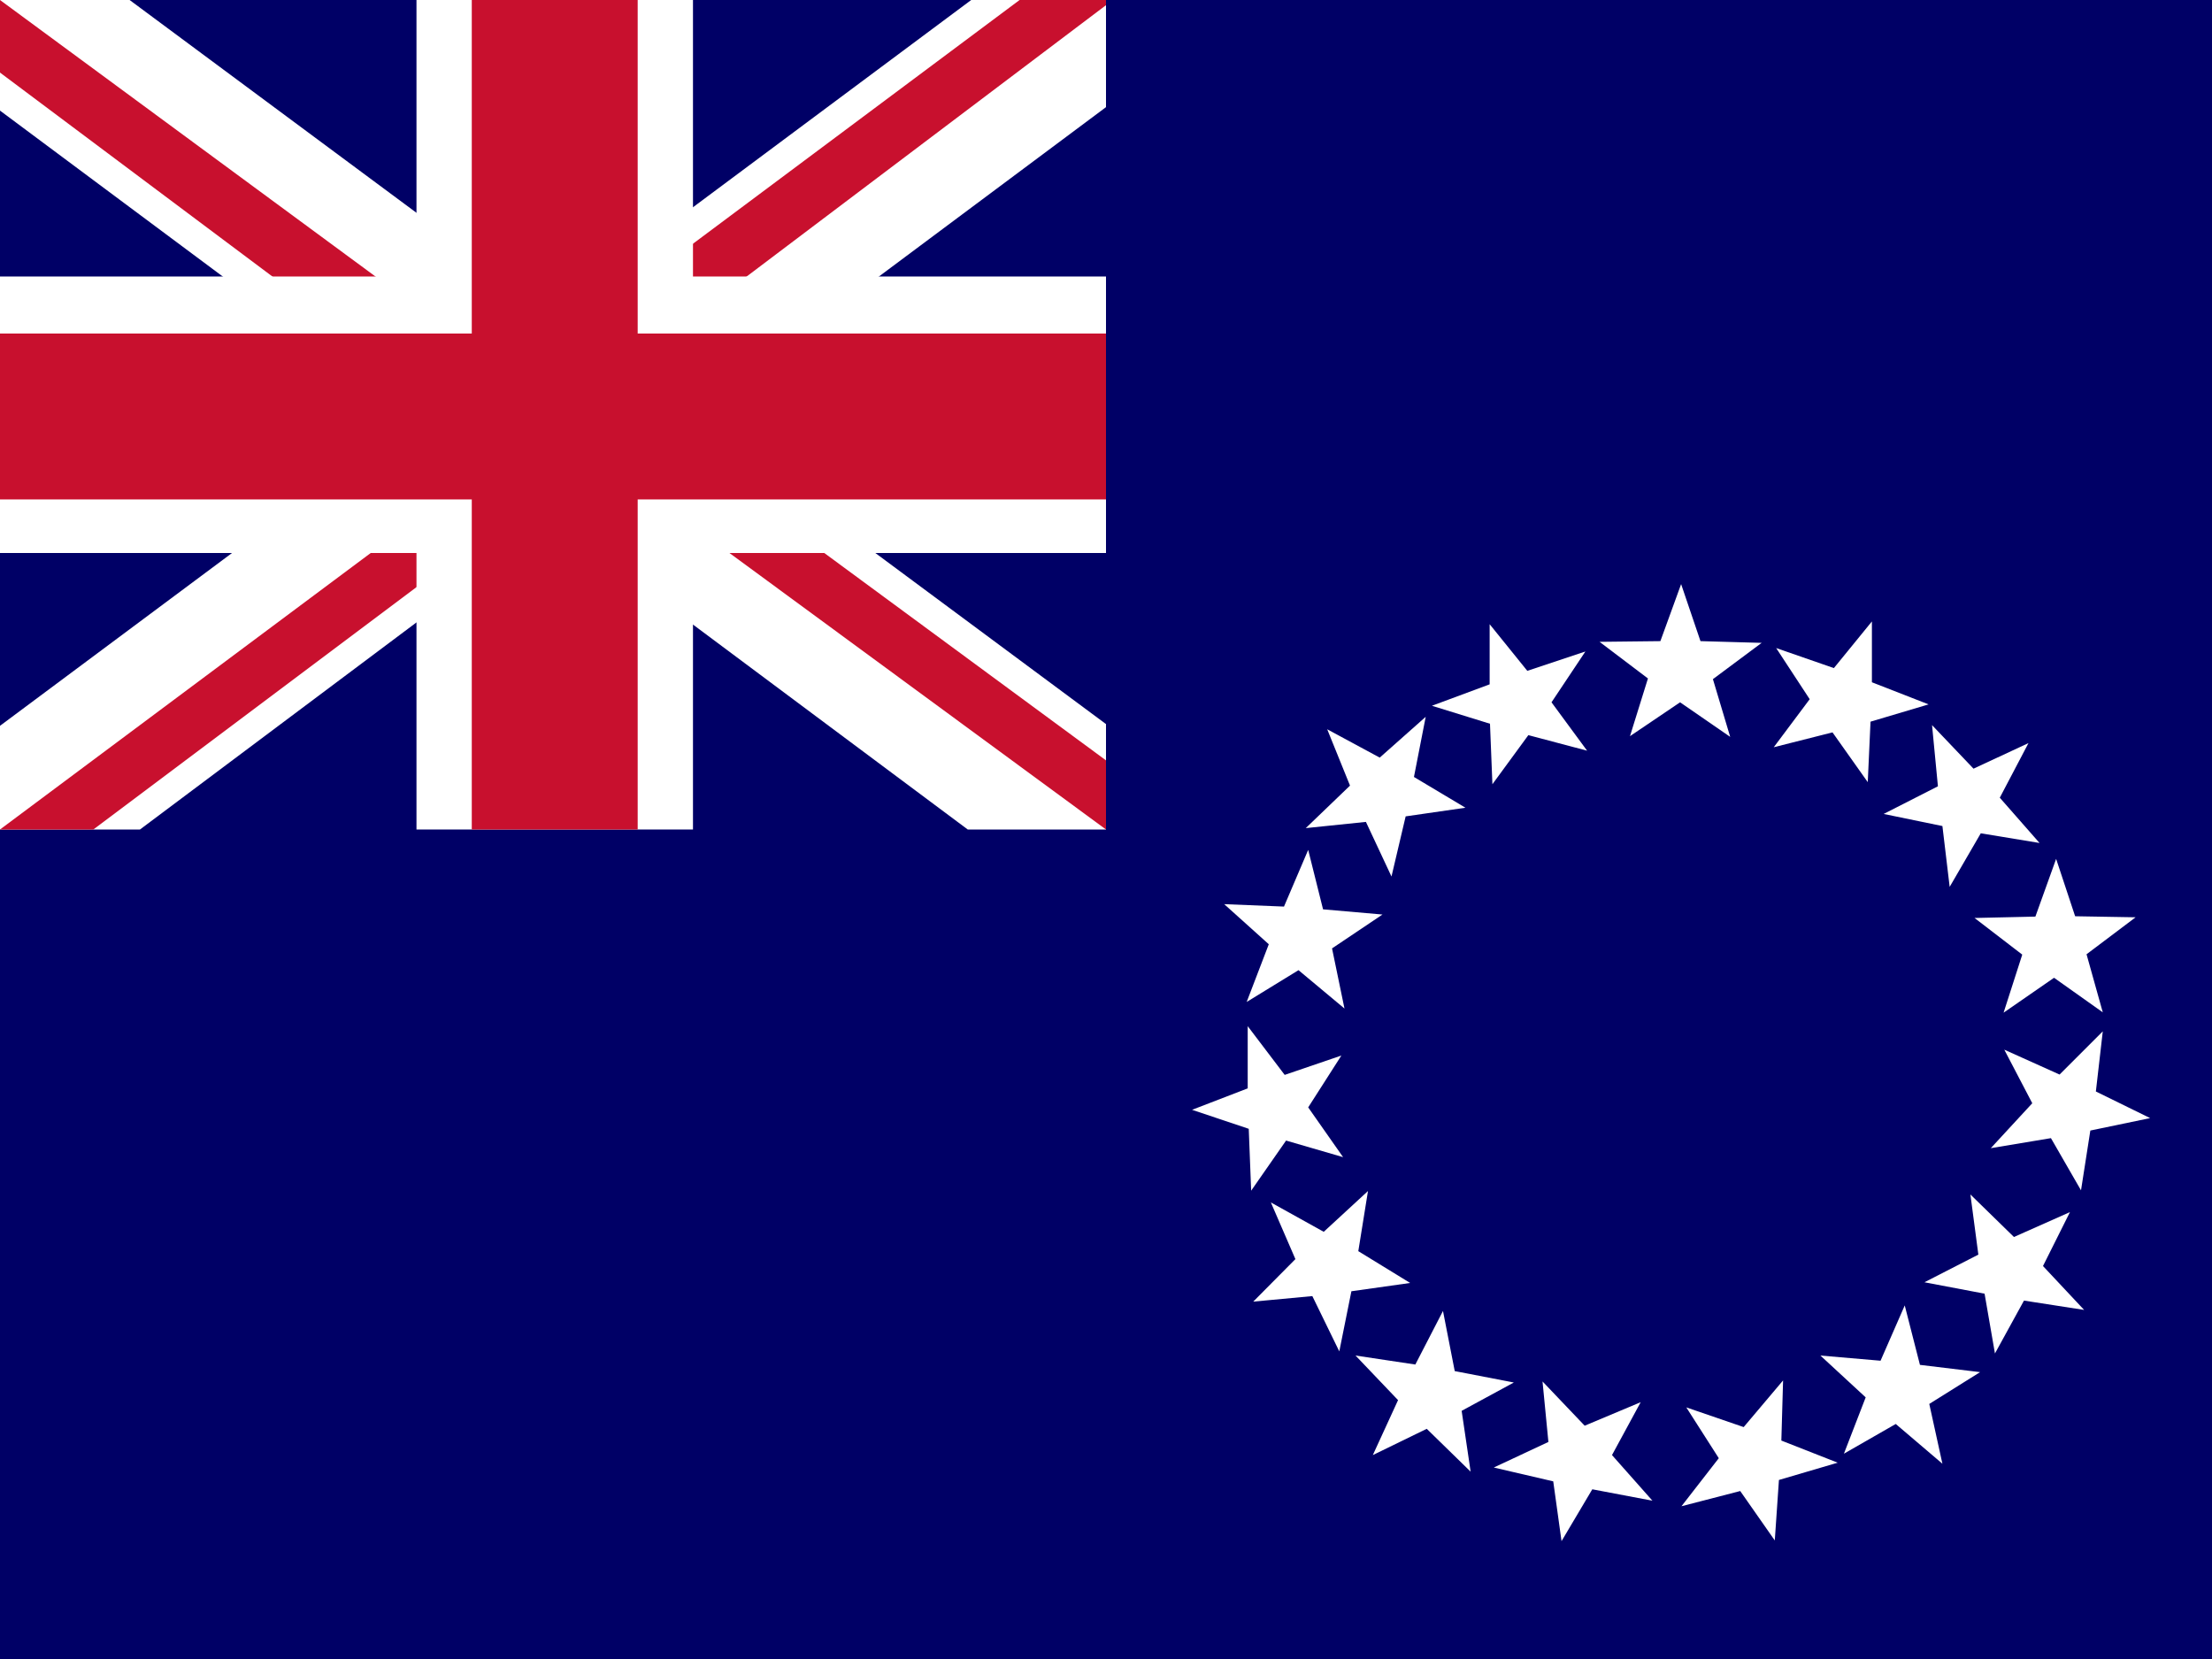
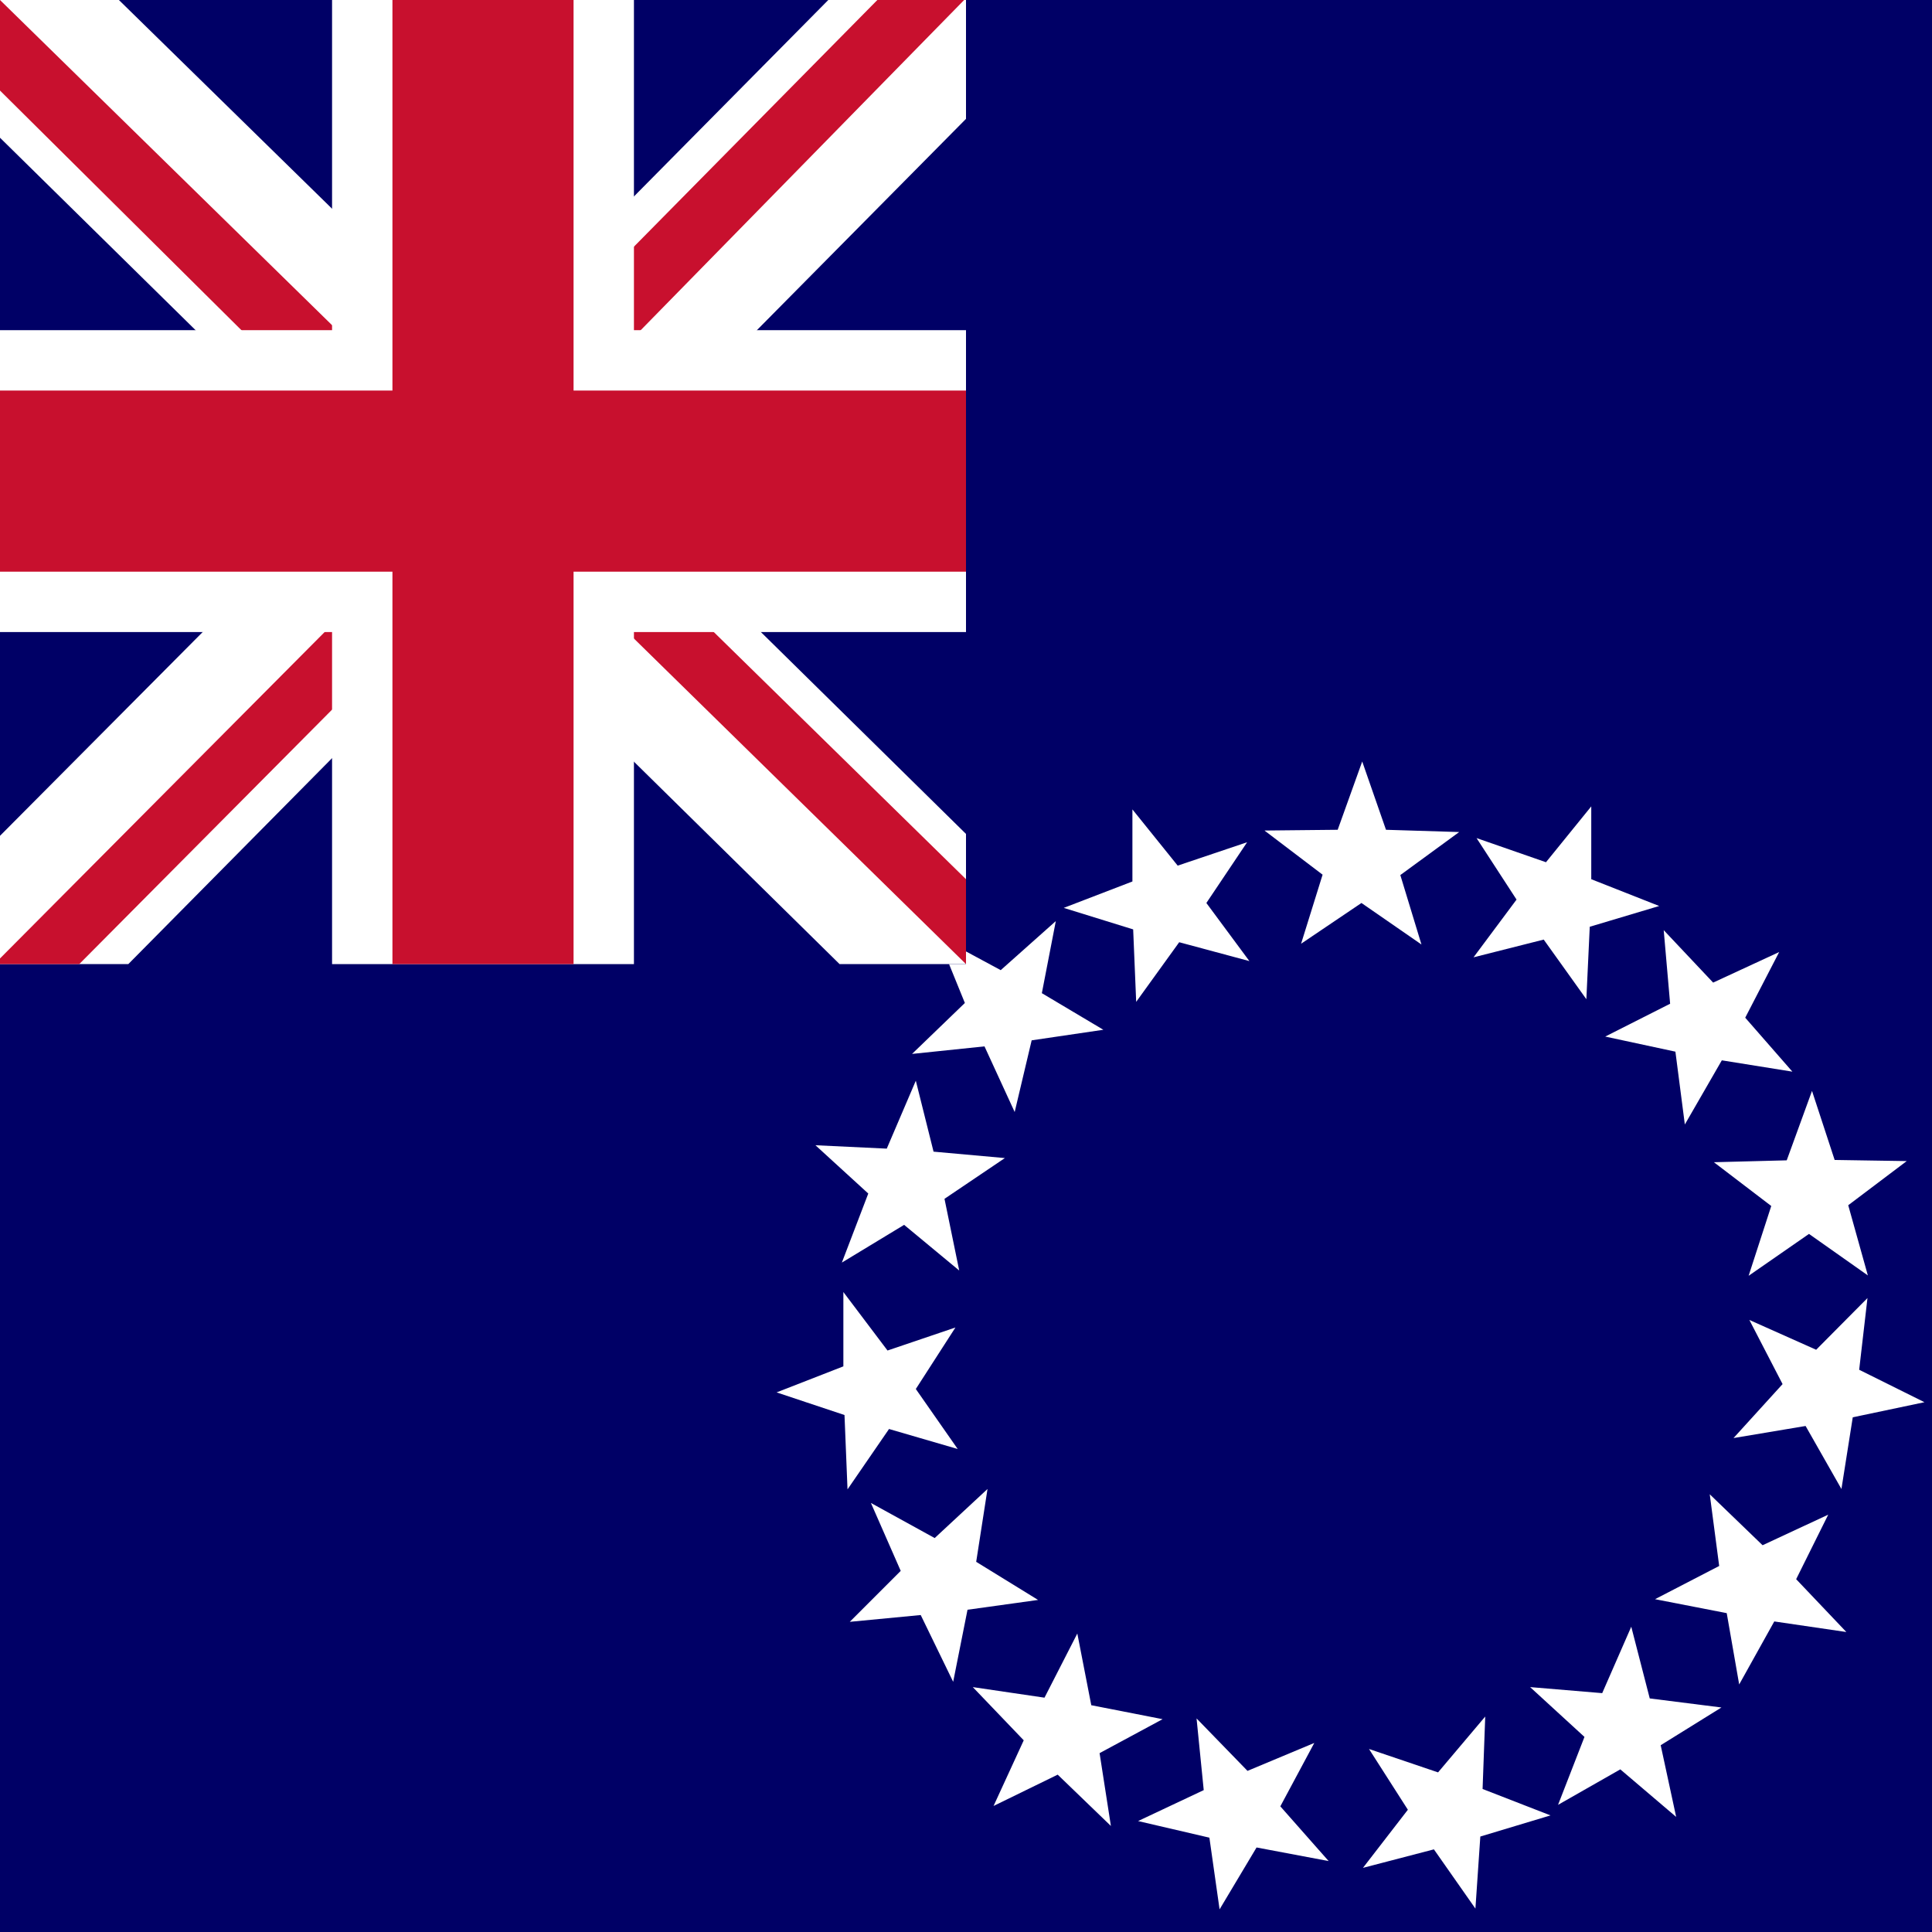
- <svg xmlns="http://www.w3.org/2000/svg" id="flag-icons-ck" viewBox="0 0 640 480">
-   <path id="path628" fill="#006" d="M0 0h640v480H0z" />
-   <path id="path638" fill="#fff" fill-rule="evenodd" d="m471.6 213 5.2-16.7-14-10.6 17.6-.2 6-16.5 5.6 16.5 17.7.5-14.1 10.5 5 16.7-14.5-10m27.1 13 10.4-13.9-9.7-14.8 16.7 5.8 11-13.5v17.6l16.4 6.4-16.8 5-.8 17.5-10.2-14.4m-98.4 15-.7-17.5-16.8-5.2L431 198v-17.4l10.9 13.5 16.8-5.6-9.8 14.7 10.3 14-17-4.5m-39.6 40.9-7.4-15.8-17.4 1.8 12.8-12.3L384 211l15.2 8.2 13.3-11.8-3.4 17.4 14.9 8.9-17.3 2.5M389 291.8l-13.3-11.1-15 9.2 6.4-16.7-12.9-11.6 17.3.7 7-16.4 4.3 17.2 17.2 1.5-14.6 9.8m3.2 60.4-16.5-4.8-10.1 14.5-.7-17.9-16.4-5.5 16.1-6.2v-18l10.7 14.1 16.4-5.6-9.6 15m29.5 50.8-17 2.4-3.5 17.4-7.8-16-17.1 1.6 12.2-12.3-7.1-16.4 15.3 8.5 12.8-11.8L393 362m45 38-15.1 8.2 2.6 17.6-12.7-12.4-15.6 7.6 7.3-15.9-12.3-12.9 17.3 2.6 8-15.5 3.4 17.4m53.8 9-8.3 15.3 11.7 13.2-17.4-3.3-8.9 15-2.4-17.3-17.2-4 15.8-7.4-1.7-17.5 12.2 12.8m57.4-13.1-.5 17.4 16.3 6.4-17 5-1.2 17.5-10-14.3-17 4.4 10.8-13.9-9.4-14.7 16.6 5.7M559 209.8l12 12.6 15.9-7.4-8.3 15.8 11.5 13.1-17-2.8-9 15.5L562 239l-17-3.5 15.7-8m34.2 21 5.5 16.6 17.5.3-14.2 10.7 4.7 16.8-14.1-10-14.6 10.1 5.4-16.8-13.8-10.6 17.6-.4m19.5 33.2-2 17.4 15.7 7.7-17.3 3.6-2.7 17.3-8.7-15.1-17.4 2.9 12-13-8.1-15.5 16 7.2m3 39.8-7.8 15.6L603 379l-17.4-2.7-8.4 15.3-3-17.3-17.4-3.3 15.6-8-2.3-17.4 12.6 12.3m-9.8 39.1-14.7 9.2 3.8 17.3-13.5-11.5-15 8.6 6.3-16.3-13.1-12.1 17.4 1.5 7-16 4.4 17.2" />
-   <path id="path1423" fill="#006" stroke-width=".5" d="M0 0h320v240H0z" />
-   <path id="path1425" fill="#fff" stroke-width=".5" d="m37.5 0 122 90.5L281 0h39v31l-120 89.5 120 89V240h-40l-120-89.5L40.5 240H0v-30l119.5-89L0 32V0z" />
-   <path id="path1427" fill="#c8102e" stroke-width=".5" d="M212 140.5 320 220v20l-135.5-99.5zm-92 10 3 17.5-96 72H0zM320 0v1.5l-124.5 94 1-22L295 0zM0 0l119.5 88h-30L0 21z" />
-   <path id="path1429" fill="#fff" stroke-width=".5" d="M120.5 0v240h80V0zM0 80v80h320V80z" />
-   <path id="path1431" fill="#c8102e" stroke-width=".5" d="M0 96.5v48h320v-48zM136.5 0v240h48V0z" />
+ <svg xmlns="http://www.w3.org/2000/svg" width="512" height="512" viewBox="0 0 512 512" fill="none">
+   <g clip-path="url(#clip0_7463_133870)">
+     <path d="M0 0H512V512H0V0Z" fill="#000066" />
+     <path fill-rule="evenodd" clip-rule="evenodd" d="M344.801 250.1L350.501 231.8L335.101 220.1L354.501 219.9L361.001 201.8L367.301 219.9L386.701 220.5L371.101 231.9L376.701 250.3L360.801 239.3L344.801 250.1ZM390.501 253.7L401.901 238.4L391.301 222.1L409.701 228.5L421.701 213.7V233L439.701 240.1L421.301 245.6L420.401 264.8L409.101 249L390.501 253.7ZM301.101 265.5L300.301 246.3L281.901 240.6L300.101 233.6V214.5L312.101 229.4L330.501 223.2L319.701 239.3L331.101 254.7L312.501 249.7L301.101 265.5ZM268.901 294.7L260.901 277.3L241.701 279.3L255.701 265.8L248.501 248.1L265.201 257.1L279.801 244.1L276.101 263.2L292.401 272.9L273.401 275.7L268.901 294.7ZM254.201 336.7L239.601 324.6L223.101 334.6L230.101 316.3L216.101 303.5L235.001 304.4L242.701 286.4L247.401 305.2L266.301 306.9L250.301 317.7L254.201 336.7ZM253.801 384L235.601 378.7L224.601 394.7L223.801 375L205.801 369L223.501 362.1V342.4L235.201 357.9L253.201 351.8L242.701 368.1L253.801 384ZM275.101 424L256.401 426.6L252.601 445.7L244.001 428L225.201 429.8L238.701 416.3L230.801 398.3L247.701 407.6L261.701 394.6L258.701 413.9L275.101 424ZM308.101 455.6L291.401 464.6L294.401 483.9L280.301 470.3L263.301 478.6L271.301 461.2L257.801 447.1L276.801 449.9L285.501 432.9L289.201 451.9L308.101 455.6ZM348.301 461.9L339.301 478.7L352.101 493.2L333.001 489.6L323.201 506L320.501 487L301.601 482.6L319.001 474.4L317.101 455.4L330.601 469.3L348.301 461.9ZM393.601 454.9L392.901 474.1L410.901 481.1L392.301 486.7L391.001 505.8L380.001 490.1L361.201 495L373.101 479.6L362.801 463.5L381.101 469.7L393.601 454.9ZM440.901 246.5L454.001 260.4L471.501 252.3L462.501 269.7L475.001 284L456.301 281L446.501 298L444.001 278.7L425.401 274.7L442.601 266L440.901 246.5ZM480.201 289.1L486.201 307.4L505.301 307.7L489.801 319.4L495.001 338L479.401 327L463.401 338.1L469.401 319.6L454.201 308L473.501 307.5L480.201 289.1ZM494.901 344L492.701 363L510.001 371.6L491.001 375.6L488.001 394.6L478.501 377.9L459.401 381.1L472.401 366.8L463.601 349.8L481.301 357.7L494.901 344ZM484.501 401.4L476.001 418.5L489.301 432.5L470.201 429.7L460.901 446.4L457.601 427.5L438.601 423.8L455.601 415L453.101 396L467.101 409.5L484.501 401.4ZM456.201 452.5L440.101 462.5L444.201 481.5L429.401 468.9L412.901 478.3L419.901 460.3L405.501 447.1L424.601 448.7L432.301 431.1L437.201 450.1" fill="white" />
+     <path d="M0 -0.5H256V255.5H0V-0.5Z" fill="#000066" />
+     <path d="M256 -0.5V31.5L161 127.5L256 221V255.5H222.5L127 161.5L34 255.5H0V221.5L93 128L0 36.5V-0.5H31L127 93.5L220 -0.5H256Z" fill="white" />
+     <path d="M92 161.5L97.5 178.5L21 255.5H0V254L92 161.5ZM154 155.5L181 159.5L256 233V255.5L154 155.5ZM256 -0.5L160 97.5L158 75.5L233 -0.5H256ZM0 0L96.5 94.5L67 90.5L0 24V0Z" fill="#C8102E" />
+     <path d="M88 -0.5V255.5H168V-0.5H88ZM0 87.5V167.5H256V87.5H0Z" fill="white" />
+     <path d="M0 103.5V151.5H256V103.5H0ZM104 -0.5V255.5H152V-0.5H104Z" fill="#C8102E" />
+   </g>
+   <defs>
+     <clipPath id="clip0_7463_133870">
+       <rect width="512" height="512" fill="white" />
+     </clipPath>
+   </defs>
</svg>
